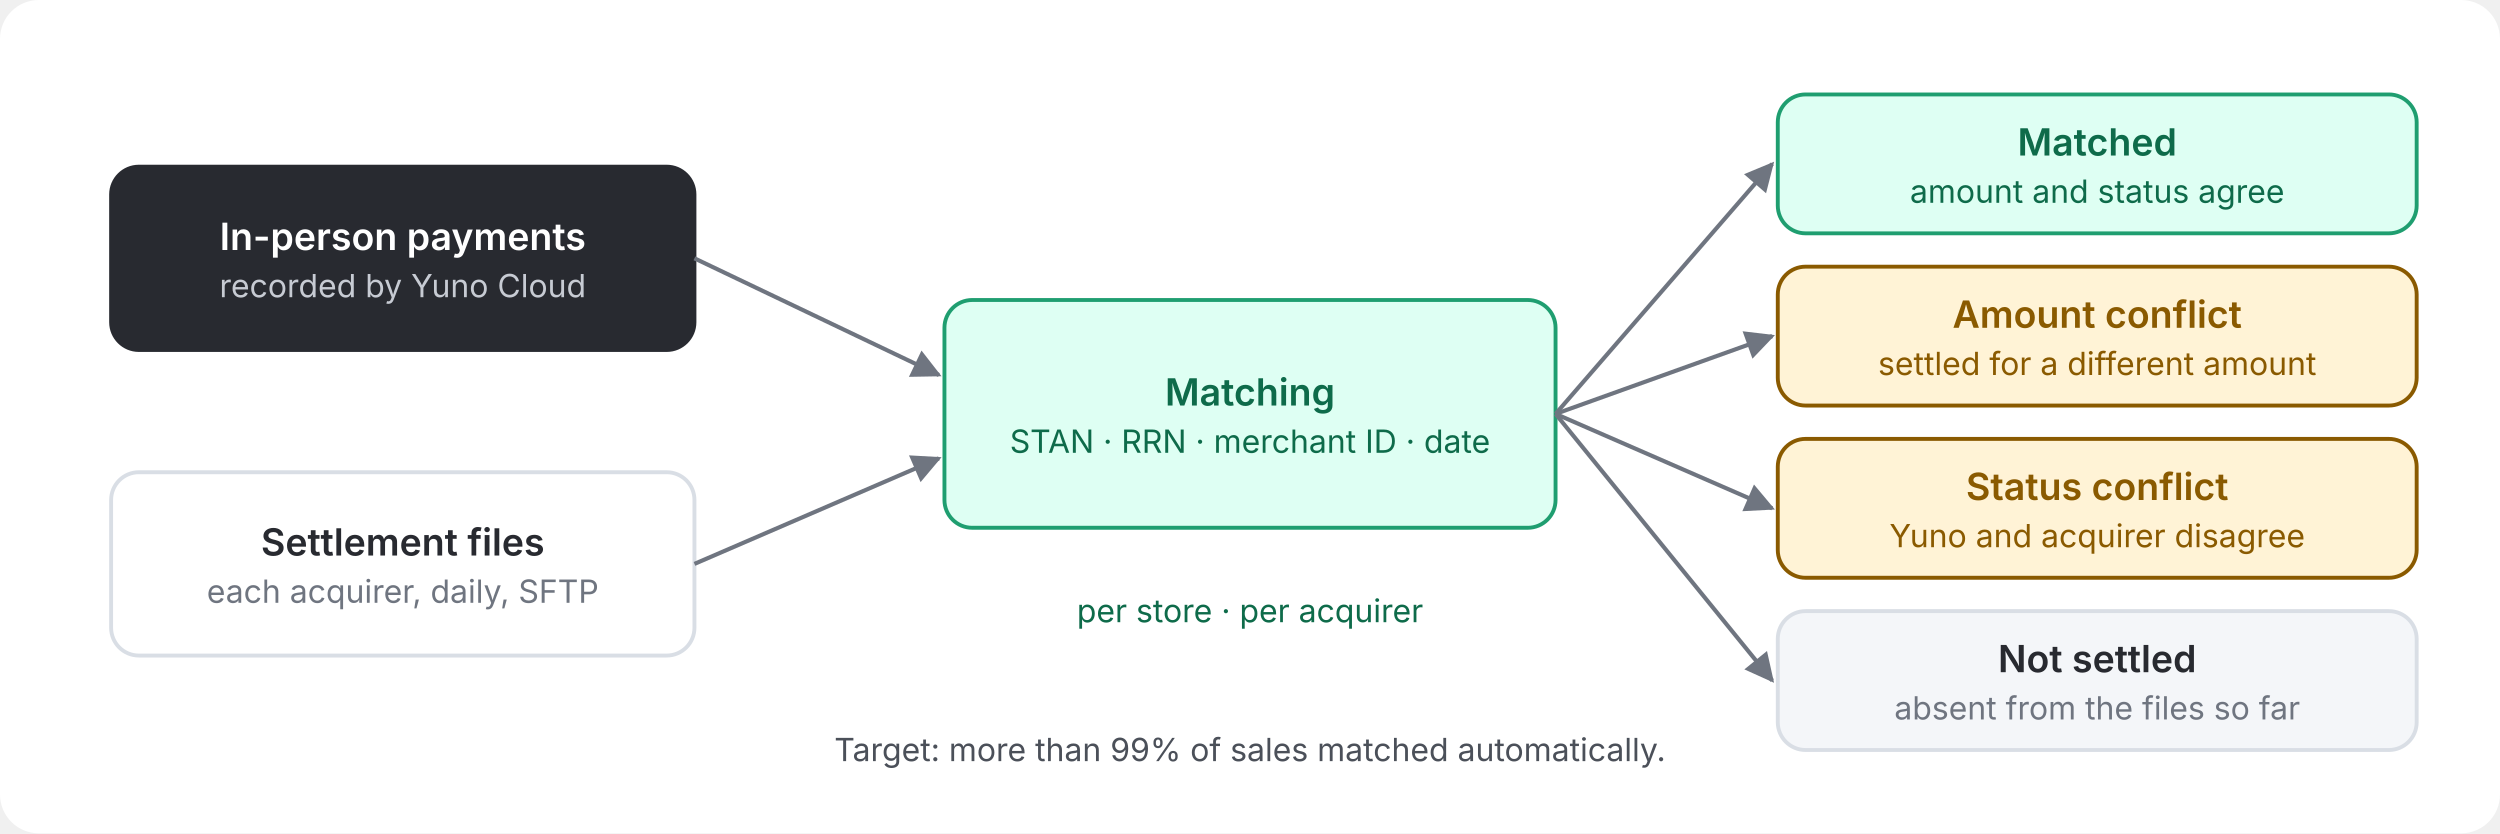
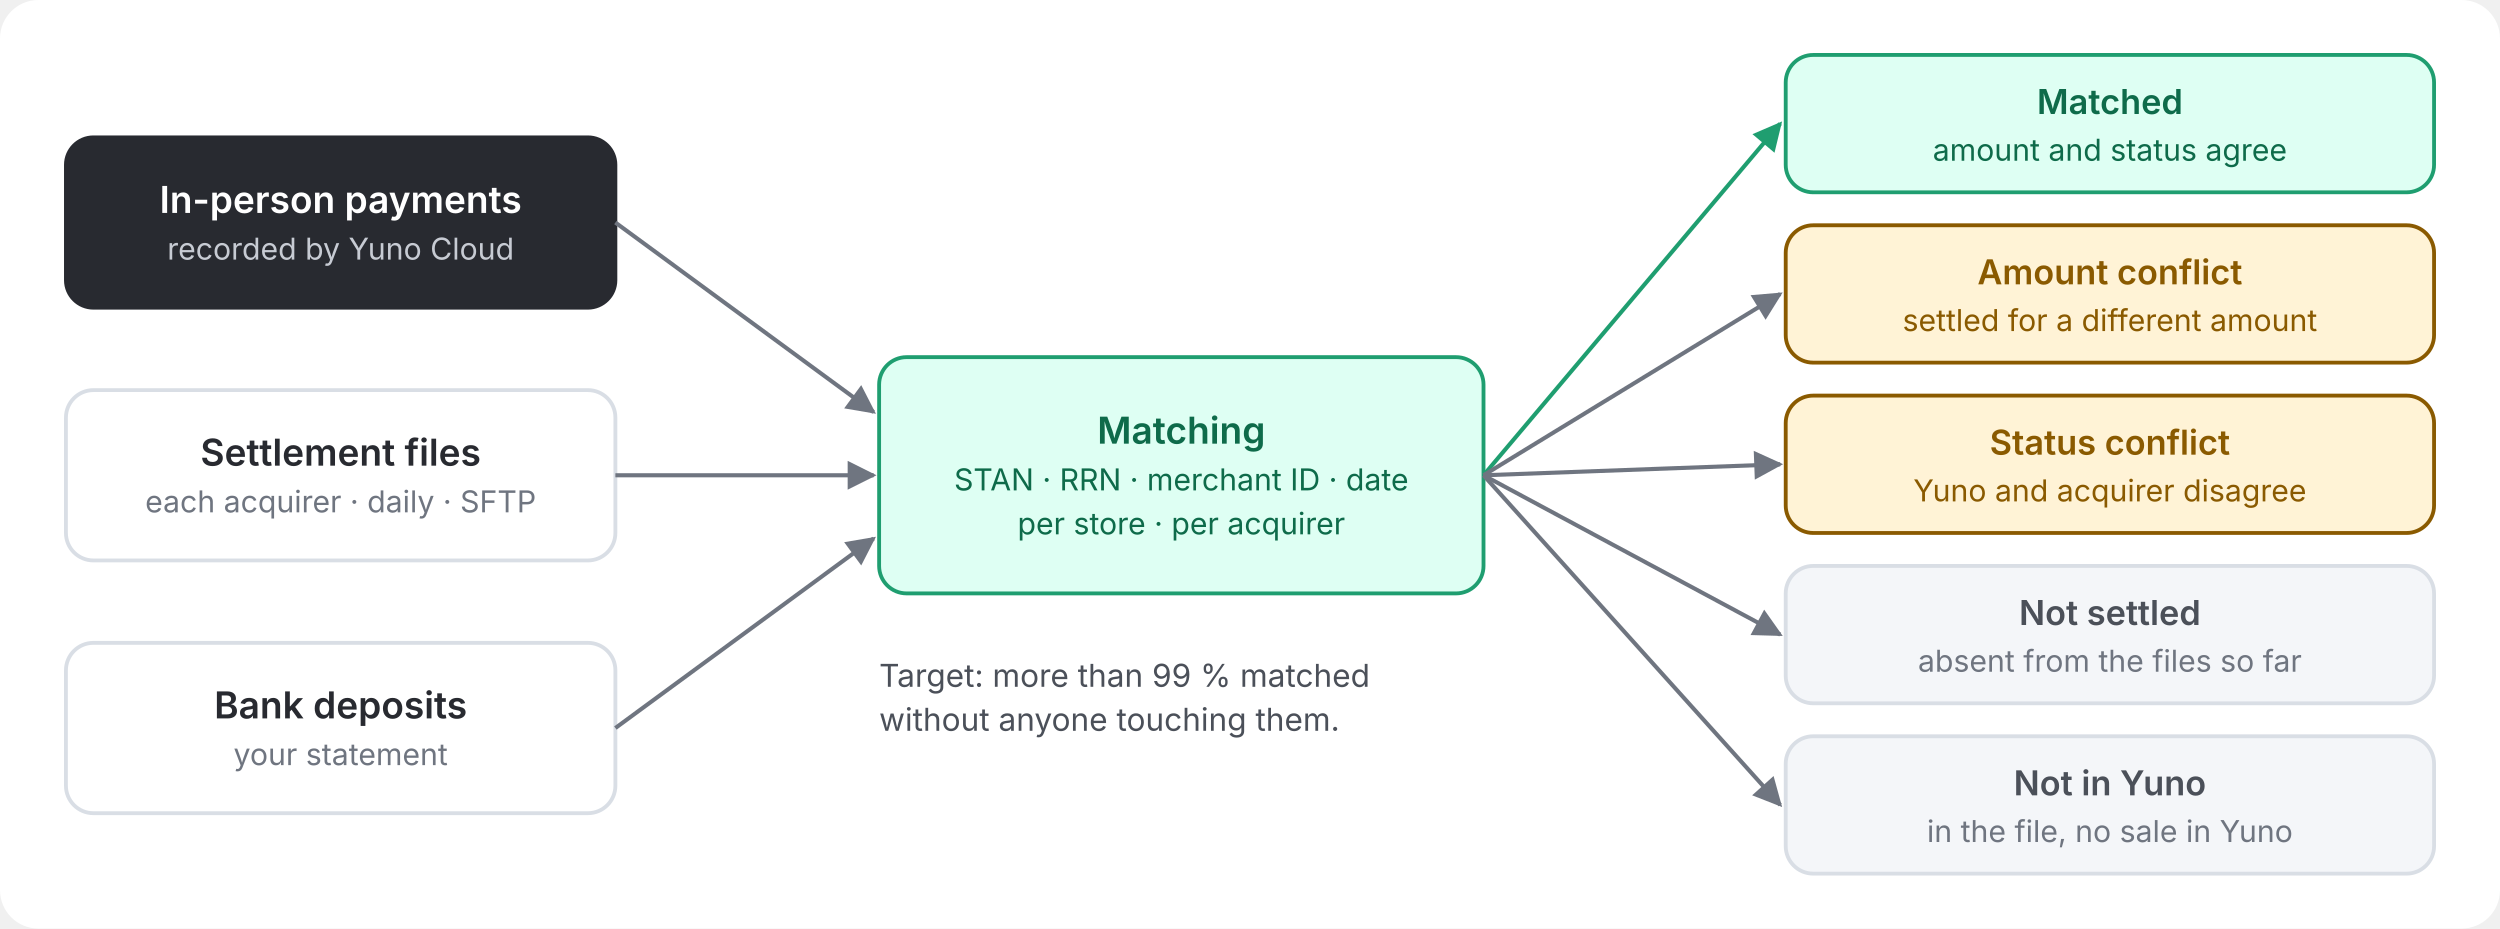
- <svg xmlns="http://www.w3.org/2000/svg" viewBox="0 0 900 300" width="900" height="300" role="img" aria-label="Reconciliation flow" font-family="Inter, 'Helvetica Neue', Arial, sans-serif">
+ <svg xmlns="http://www.w3.org/2000/svg" viewBox="0 0 910 338" role="img" aria-label="Reconciliation: payments, settlement files and deposits are matched per store and acquirer into five outcomes" font-family="Inter, 'Helvetica Neue', Arial, sans-serif">
  <defs>
-     <marker id="a" viewBox="0 0 10 10" refX="9" refY="5" markerWidth="7" markerHeight="7" orient="auto-start-reverse">
+     <marker id="f14-a" viewBox="0 0 10 10" refX="9" refY="5" markerWidth="7" markerHeight="7" orient="auto-start-reverse">
      <path d="M0 0L10 5 0 10z" fill="#6F7580" />
    </marker>
-     <marker id="ag" viewBox="0 0 10 10" refX="9" refY="5" markerWidth="7" markerHeight="7" orient="auto-start-reverse">
+     <marker id="f14-ag" viewBox="0 0 10 10" refX="9" refY="5" markerWidth="7" markerHeight="7" orient="auto-start-reverse">
      <path d="M0 0L10 5 0 10z" fill="#1F9E70" />
    </marker>
-     <marker id="ad" viewBox="0 0 10 10" refX="9" refY="5" markerWidth="7" markerHeight="7" orient="auto-start-reverse">
+     <marker id="f14-ad" viewBox="0 0 10 10" refX="9" refY="5" markerWidth="7" markerHeight="7" orient="auto-start-reverse">
      <path d="M0 0L10 5 0 10z" fill="#282A30" />
    </marker>
+     <marker id="f14-aa" viewBox="0 0 10 10" refX="9" refY="5" markerWidth="7" markerHeight="7" orient="auto-start-reverse">
+       <path d="M0 0L10 5 0 10z" fill="#8A5A00" />
+     </marker>
+     <marker id="f14-ar" viewBox="0 0 10 10" refX="9" refY="5" markerWidth="7" markerHeight="7" orient="auto-start-reverse">
+       <path d="M0 0L10 5 0 10z" fill="#C43D3D" />
+     </marker>
+     <marker id="f14-ab" viewBox="0 0 10 10" refX="9" refY="5" markerWidth="7" markerHeight="7" orient="auto-start-reverse">
+       <path d="M0 0L10 5 0 10z" fill="#3E4FE0" />
+     </marker>
  </defs>
-   <rect x="0" y="0" width="900" height="300" rx="14" fill="#FFFFFF" />
-   <rect x="40" y="60" width="210" height="66" rx="10" fill="#282A30" stroke="#282A30" stroke-width="1.4" />
-   <text x="145.0" y="90.0" text-anchor="middle" font-size="13.5" font-weight="600" fill="#FFFFFF">In-person payments</text>
-   <text x="145.0" y="107.0" text-anchor="middle" font-size="11.5" fill="#C7CBD3">recorded by Yuno Cloud</text>
-   <rect x="40" y="170" width="210" height="66" rx="10" fill="#FFFFFF" stroke="#D9DEE5" stroke-width="1.4" />
-   <text x="145.0" y="200.0" text-anchor="middle" font-size="13.5" font-weight="600" fill="#282A30">Settlement files</text>
-   <text x="145.0" y="217.0" text-anchor="middle" font-size="11.5" fill="#6F7580">each acquirer, daily, SFTP</text>
-   <rect x="340" y="108" width="220" height="82" rx="10" fill="#DEFFF3" stroke="#1F9E70" stroke-width="1.4" />
-   <text x="450.0" y="146.0" text-anchor="middle" font-size="13.5" font-weight="600" fill="#0E6B4A">Matching</text>
-   <text x="450.0" y="163.0" text-anchor="middle" font-size="11.5" fill="#0E6B4A">STAN · RRN · merchant ID · date</text>
-   <line x1="250" y1="93" x2="338" y2="135" stroke="#6F7580" stroke-width="1.5" marker-end="url(#a)" />
-   <line x1="250" y1="203" x2="338" y2="165" stroke="#6F7580" stroke-width="1.5" marker-end="url(#a)" />
-   <rect x="640" y="34" width="230" height="50" rx="10" fill="#DEFFF3" stroke="#1F9E70" stroke-width="1.4" />
-   <text x="755.0" y="56.0" text-anchor="middle" font-size="13.5" font-weight="600" fill="#0E6B4A">Matched</text>
-   <text x="755.0" y="73.0" text-anchor="middle" font-size="11.5" fill="#0E6B4A">amount and status agree</text>
-   <line x1="560" y1="149" x2="638" y2="59" stroke="#6F7580" stroke-width="1.5" marker-end="url(#a)" />
-   <rect x="640" y="96" width="230" height="50" rx="10" fill="#FFF3D6" stroke="#8A5A00" stroke-width="1.4" />
-   <text x="755.0" y="118.0" text-anchor="middle" font-size="13.5" font-weight="600" fill="#8A5A00">Amount conflict</text>
-   <text x="755.0" y="135.0" text-anchor="middle" font-size="11.5" fill="#8A5A00">settled for a different amount</text>
-   <line x1="560" y1="149" x2="638" y2="121" stroke="#6F7580" stroke-width="1.5" marker-end="url(#a)" />
-   <rect x="640" y="158" width="230" height="50" rx="10" fill="#FFF3D6" stroke="#8A5A00" stroke-width="1.4" />
-   <text x="755.0" y="180.0" text-anchor="middle" font-size="13.5" font-weight="600" fill="#8A5A00">Status conflict</text>
-   <text x="755.0" y="197.0" text-anchor="middle" font-size="11.5" fill="#8A5A00">Yuno and acquirer disagree</text>
-   <line x1="560" y1="149" x2="638" y2="183" stroke="#6F7580" stroke-width="1.5" marker-end="url(#a)" />
-   <rect x="640" y="220" width="230" height="50" rx="10" fill="#F4F6F9" stroke="#D9DEE5" stroke-width="1.4" />
-   <text x="755.0" y="242.0" text-anchor="middle" font-size="13.5" font-weight="600" fill="#282A30">Not settled</text>
-   <text x="755.0" y="259.0" text-anchor="middle" font-size="11.5" fill="#6F7580">absent from the files so far</text>
-   <line x1="560" y1="149" x2="638" y2="245" stroke="#6F7580" stroke-width="1.5" marker-end="url(#a)" />
-   <text x="450" y="224" text-anchor="middle" font-size="11.5" fill="#0E6B4A">per store · per acquirer</text>
-   <text x="450" y="274" text-anchor="middle" font-size="11.5" fill="#4B5059">Target: more than 99% of sales matched automatically.</text>
+   <rect x="0" y="0" width="910" height="338" rx="14" fill="#FFFFFF" />
+   <rect x="24" y="50" width="200" height="62" rx="10" fill="#282A30" stroke="#282A30" stroke-width="1.4" />
+   <text x="124" y="77.5" text-anchor="middle" font-size="13.5" font-weight="600" fill="#FFFFFF">In-person payments</text>
+   <text x="124" y="94.5" text-anchor="middle" font-size="11" font-weight="400" fill="#C7CBD3">recorded by Yuno Cloud</text>
+   <rect x="24" y="142" width="200" height="62" rx="10" fill="#FFFFFF" stroke="#D9DEE5" stroke-width="1.4" />
+   <text x="124" y="169.5" text-anchor="middle" font-size="13.5" font-weight="600" fill="#282A30">Settlement files</text>
+   <text x="124" y="186.5" text-anchor="middle" font-size="11" font-weight="400" fill="#6F7580">each acquirer · daily · SFTP</text>
+   <rect x="24" y="234" width="200" height="62" rx="10" fill="#FFFFFF" stroke="#D9DEE5" stroke-width="1.4" />
+   <text x="124" y="261.5" text-anchor="middle" font-size="13.5" font-weight="600" fill="#282A30">Bank deposits</text>
+   <text x="124" y="278.5" text-anchor="middle" font-size="11" font-weight="400" fill="#6F7580">your statement</text>
+   <path d="M224 81 L318 150" fill="none" stroke="#6F7580" stroke-width="1.5" marker-end="url(#f14-a)" />
+   <path d="M224 173 L318 173" fill="none" stroke="#6F7580" stroke-width="1.5" marker-end="url(#f14-a)" />
+   <path d="M224 265 L318 196" fill="none" stroke="#6F7580" stroke-width="1.5" marker-end="url(#f14-a)" />
+   <rect x="320" y="130" width="220" height="86" rx="10" fill="#DEFFF3" stroke="#1F9E70" stroke-width="1.4" />
+   <text x="430" y="161.5" text-anchor="middle" font-size="13.5" font-weight="600" fill="#0E6B4A">Matching</text>
+   <text x="430" y="178.5" text-anchor="middle" font-size="11" font-weight="400" fill="#0E6B4A">STAN · RRN · merchant ID · date</text>
+   <text x="430" y="194.5" text-anchor="middle" font-size="11" font-weight="400" fill="#0E6B4A">per store · per acquirer</text>
+   <rect x="650" y="20" width="236" height="50" rx="10" fill="#DEFFF3" stroke="#1F9E70" stroke-width="1.4" />
+   <text x="768" y="41.5" text-anchor="middle" font-size="12.5" font-weight="600" fill="#0E6B4A">Matched</text>
+   <text x="768" y="58.5" text-anchor="middle" font-size="11" font-weight="400" fill="#0E6B4A">amount and status agree</text>
+   <path d="M540 173 L648 45" fill="none" stroke="#1F9E70" stroke-width="1.5" marker-end="url(#f14-ag)" />
+   <rect x="650" y="82" width="236" height="50" rx="10" fill="#FFF3D6" stroke="#8A5A00" stroke-width="1.4" />
+   <text x="768" y="103.5" text-anchor="middle" font-size="12.5" font-weight="600" fill="#8A5A00">Amount conflict</text>
+   <text x="768" y="120.5" text-anchor="middle" font-size="11" font-weight="400" fill="#8A5A00">settled for a different amount</text>
+   <path d="M540 173 L648 107" fill="none" stroke="#6F7580" stroke-width="1.5" marker-end="url(#f14-a)" />
+   <rect x="650" y="144" width="236" height="50" rx="10" fill="#FFF3D6" stroke="#8A5A00" stroke-width="1.4" />
+   <text x="768" y="165.5" text-anchor="middle" font-size="12.5" font-weight="600" fill="#8A5A00">Status conflict</text>
+   <text x="768" y="182.5" text-anchor="middle" font-size="11" font-weight="400" fill="#8A5A00">Yuno and acquirer disagree</text>
+   <path d="M540 173 L648 169" fill="none" stroke="#6F7580" stroke-width="1.5" marker-end="url(#f14-a)" />
+   <rect x="650" y="206" width="236" height="50" rx="10" fill="#F4F6F9" stroke="#D9DEE5" stroke-width="1.4" />
+   <text x="768" y="227.5" text-anchor="middle" font-size="12.5" font-weight="600" fill="#4B5059">Not settled</text>
+   <text x="768" y="244.5" text-anchor="middle" font-size="11" font-weight="400" fill="#6F7580">absent from the files so far</text>
+   <path d="M540 173 L648 231" fill="none" stroke="#6F7580" stroke-width="1.5" marker-end="url(#f14-a)" />
+   <rect x="650" y="268" width="236" height="50" rx="10" fill="#F4F6F9" stroke="#D9DEE5" stroke-width="1.4" />
+   <text x="768" y="289.5" text-anchor="middle" font-size="12.5" font-weight="600" fill="#4B5059">Not in Yuno</text>
+   <text x="768" y="306.5" text-anchor="middle" font-size="11" font-weight="400" fill="#6F7580">in the file, no sale in Yuno</text>
+   <path d="M540 173 L648 293" fill="none" stroke="#6F7580" stroke-width="1.5" marker-end="url(#f14-a)" />
+   <text x="320" y="250" text-anchor="start" font-size="11.5" font-weight="400" fill="#4B5059">Target: more than 99 % matched</text>
+   <text x="320" y="266" text-anchor="start" font-size="11.5" font-weight="400" fill="#4B5059">without anyone touching them.</text>
</svg>
